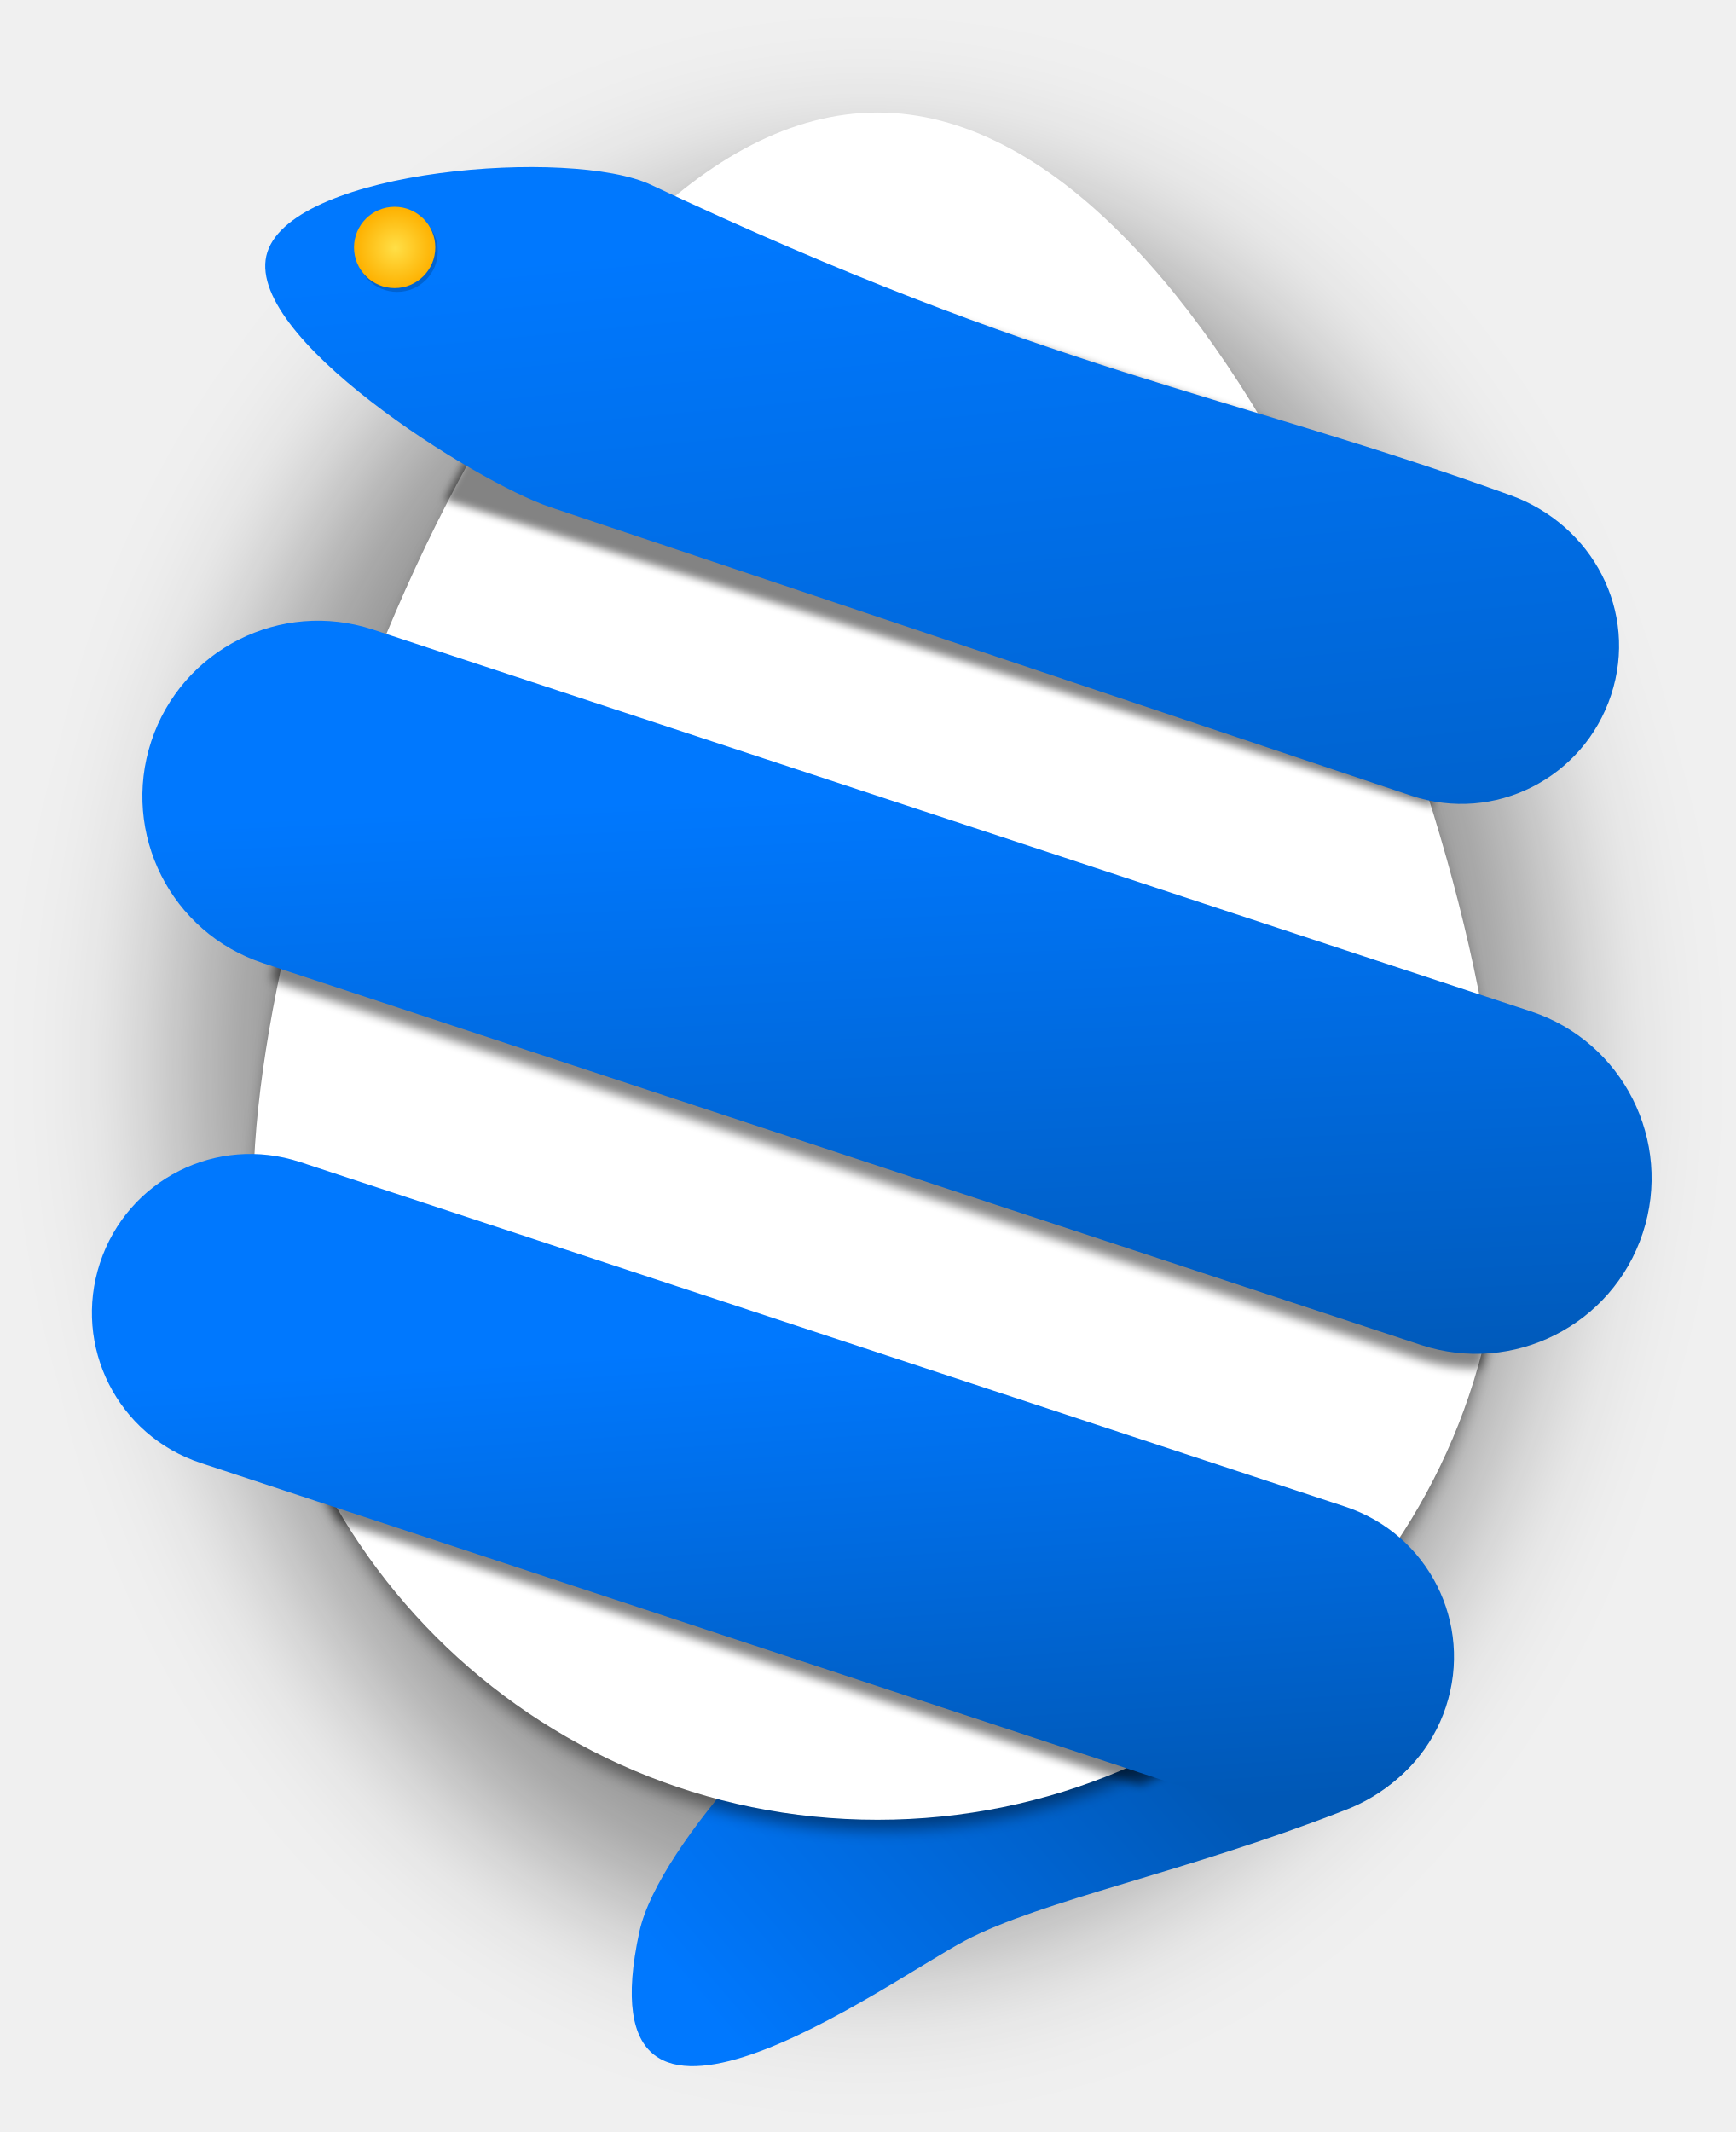
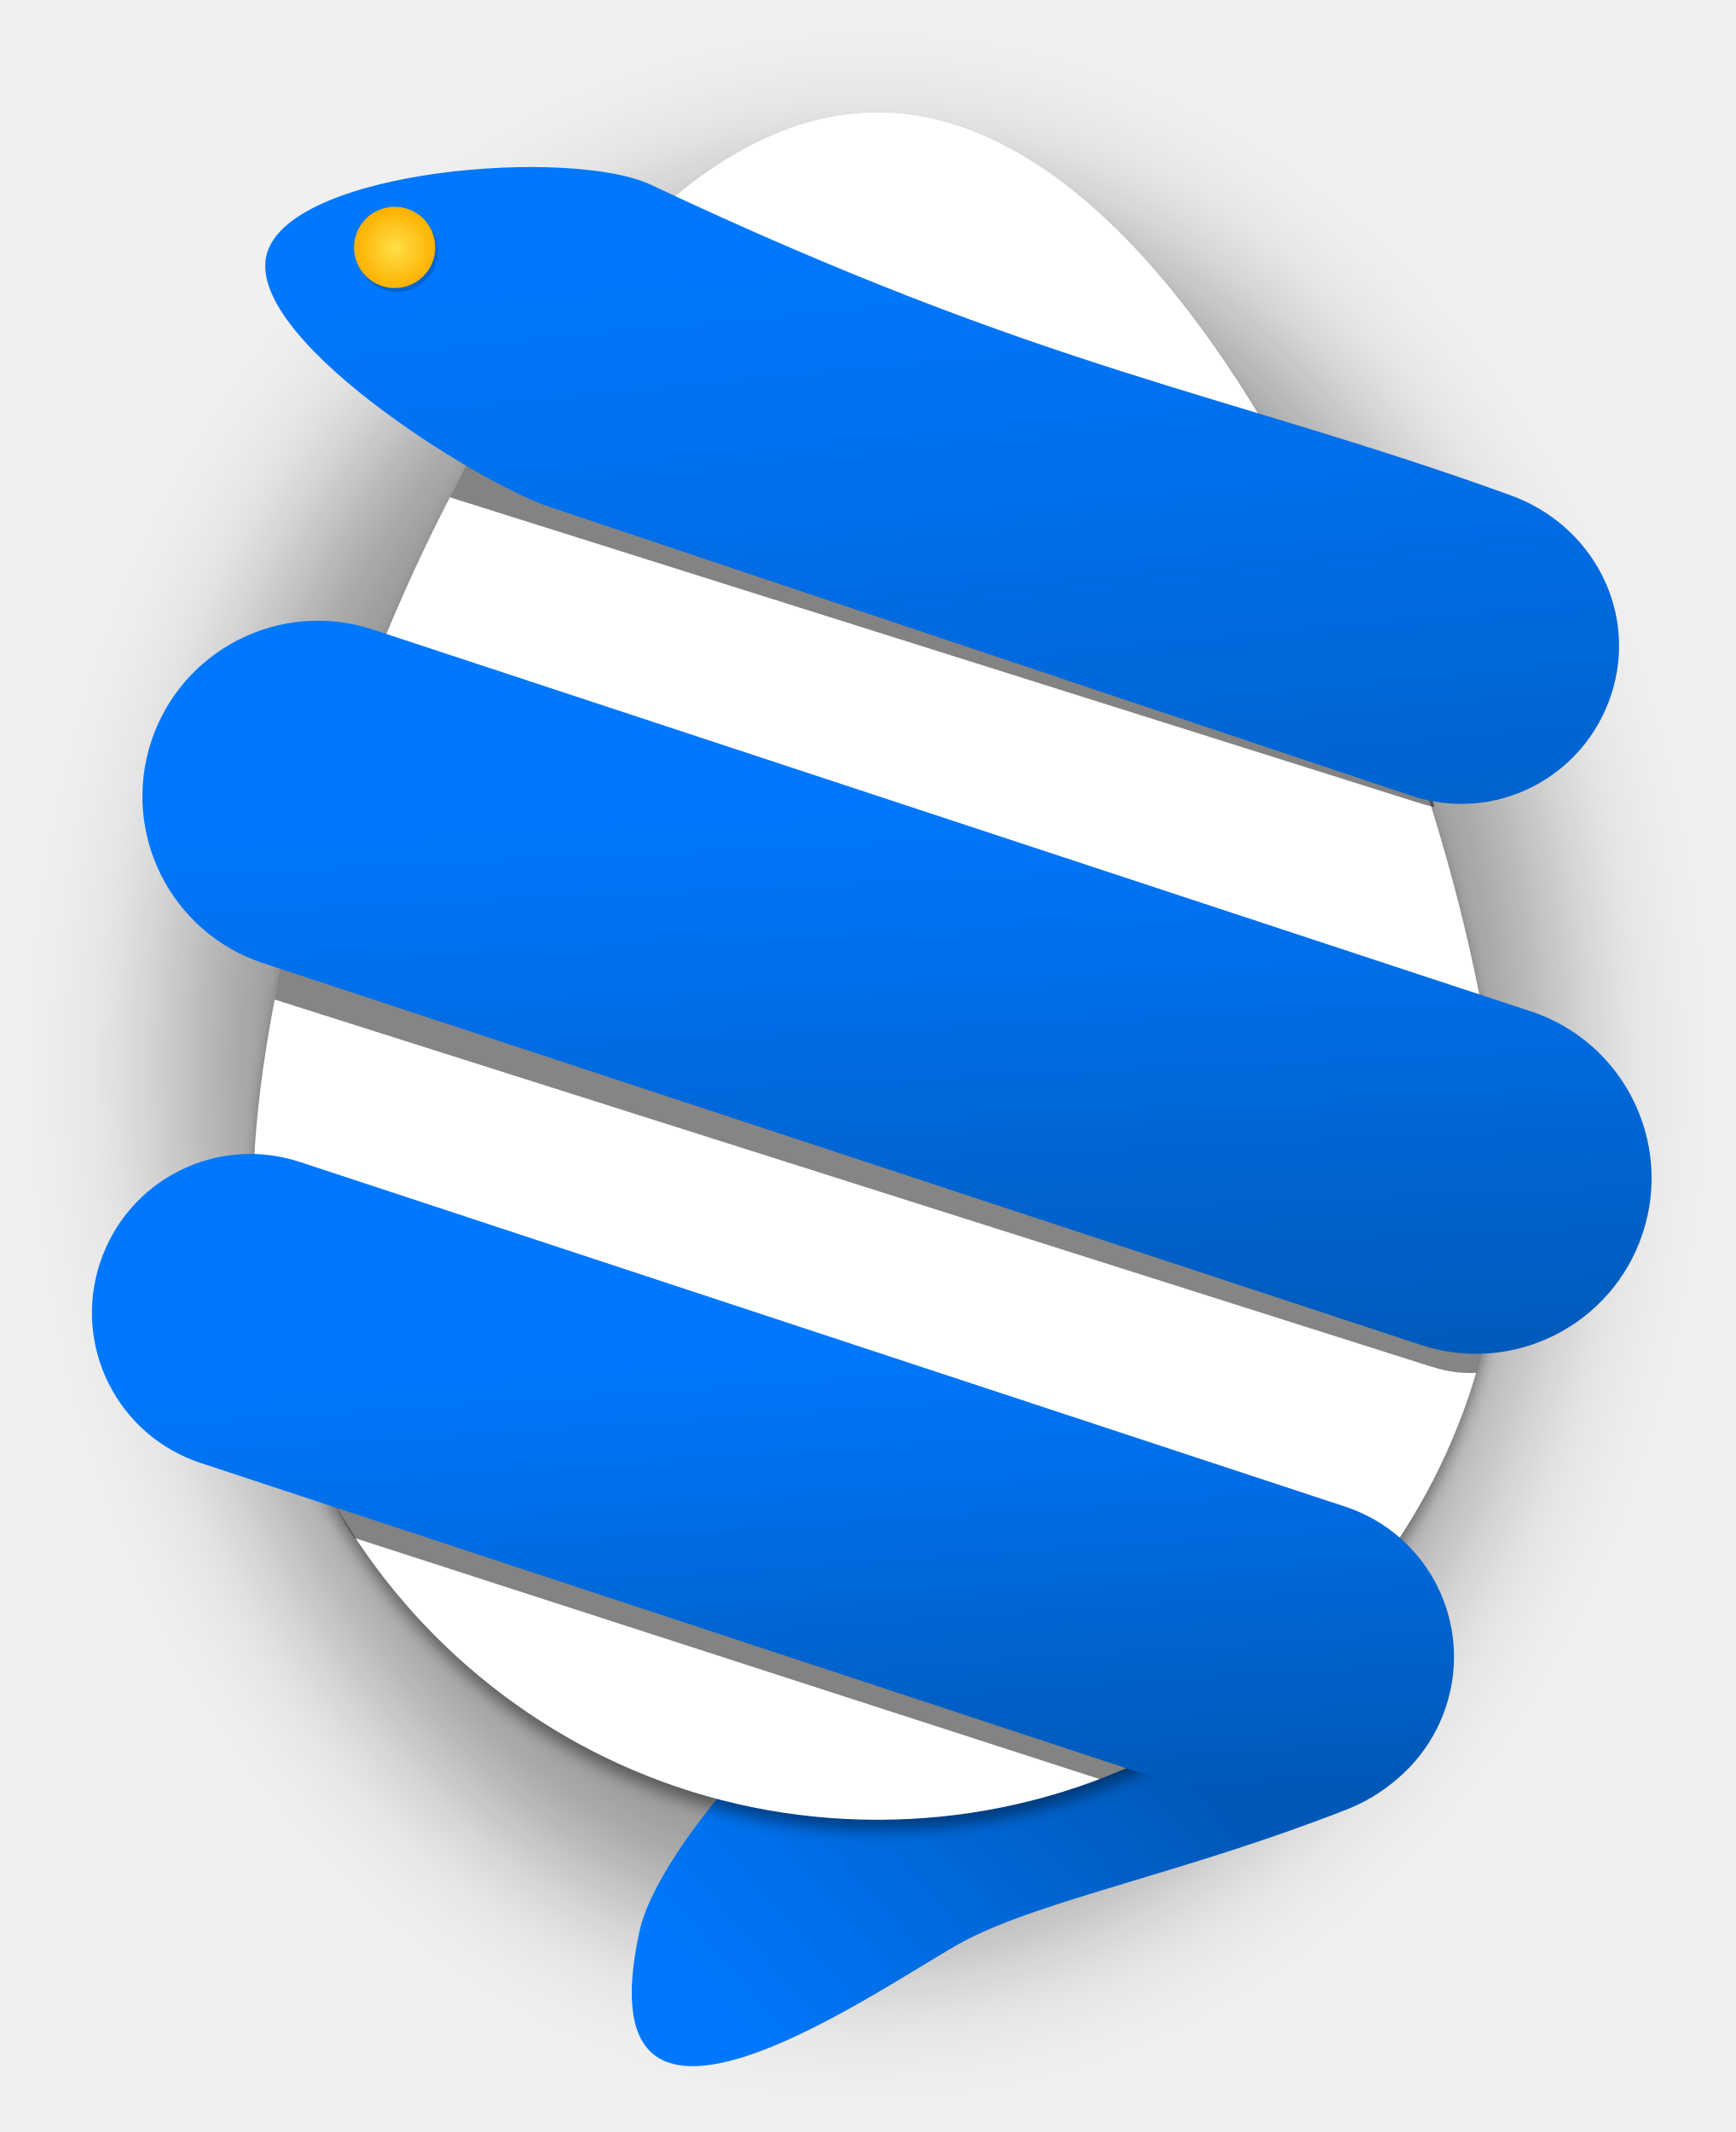
<svg xmlns="http://www.w3.org/2000/svg" xmlns:xlink="http://www.w3.org/1999/xlink" width="232.39mm" height="285.422mm" viewBox="0 0 232.39 285.422" version="1.1" id="svg8">
  <defs id="defs2">
    <linearGradient id="linearGradient5357">
      <stop id="stop5353" offset="0" style="stop-color:#0078fe;stop-opacity:1" />
      <stop id="stop5355" offset="1" style="stop-color:#0058b6;stop-opacity:1" />
    </linearGradient>
    <linearGradient id="linearGradient5315">
      <stop style="stop-color:#ffdf47;stop-opacity:1" offset="0" id="stop5311" />
      <stop style="stop-color:#feb100;stop-opacity:1" offset="1" id="stop5313" />
    </linearGradient>
    <linearGradient xlink:href="#linearGradient5357" id="linearGradient5150" x1="80.428" y1="241.036" x2="113.316" y2="212.71" gradientUnits="userSpaceOnUse" />
-     <filter style="color-interpolation-filters:sRGB" id="filter5267" x="-0.01" width="1.019" y="-0.016" height="1.032">
-       <feGaussianBlur stdDeviation="0.318" id="feGaussianBlur5269" />
-     </filter>
-     <filter style="color-interpolation-filters:sRGB" id="filter5271" x="-0.01" width="1.019" y="-0.016" height="1.032">
-       <feGaussianBlur stdDeviation="1.492" id="feGaussianBlur5273" />
-     </filter>
-     <filter style="color-interpolation-filters:sRGB" id="filter5283" x="-0.009" width="1.018" y="-0.017" height="1.034">
-       <feGaussianBlur stdDeviation="0.359" id="feGaussianBlur5285" />
-     </filter>
    <linearGradient xlink:href="#linearGradient5357" id="linearGradient5293" x1="86.718" y1="189.857" x2="91.034" y2="255.209" gradientUnits="userSpaceOnUse" gradientTransform="translate(0.5291666)" />
    <linearGradient xlink:href="#linearGradient5357" id="linearGradient5301" x1="-142.826" y1="-74.443" x2="-172.838" y2="-153.461" gradientUnits="userSpaceOnUse" gradientTransform="translate(-0.5025566,0.1656931)" />
    <linearGradient xlink:href="#linearGradient5357" id="linearGradient5309" x1="-88.689" y1="-15.871" x2="-140.497" y2="-134.132" gradientUnits="userSpaceOnUse" gradientTransform="rotate(-161.7526,0.2645833,-0.04249167)" />
    <radialGradient xlink:href="#linearGradient5315" id="radialGradient5317" cx="41.356" cy="43.081" fx="41.356" fy="43.081" r="5.442" gradientUnits="userSpaceOnUse" gradientTransform="translate(0.5291666)" />
    <filter style="color-interpolation-filters:sRGB" id="filter5343" x="-0.012" width="1.024" y="-0.012" height="1.024">
      <feGaussianBlur stdDeviation="0.054" id="feGaussianBlur5345" />
    </filter>
    <filter style="color-interpolation-filters:sRGB" id="filter5367" x="-0.014" width="1.028" y="-0.01" height="1.021">
      <feGaussianBlur stdDeviation="0.601" id="feGaussianBlur5369" />
    </filter>
    <filter style="color-interpolation-filters:sRGB" id="filter5552" x="-0.137" width="1.275" y="-0.106" height="1.213">
      <feGaussianBlur stdDeviation="12.301" id="feGaussianBlur5554" />
    </filter>
  </defs>
  <g id="layer1" transform="translate(11.05119,-9.861806)">
    <ellipse style="opacity:1;fill:#000000;fill-opacity:0.391;stroke:none;stroke-width:0.685;stroke-linejoin:round;stroke-miterlimit:4;stroke-dasharray:4.107, 4.107;stroke-dashoffset:19.994;stroke-opacity:1;filter:url(#filter5552)" id="path5504" cx="105.144" cy="155.748" rx="107.389" ry="138.633" transform="matrix(0.8486871,0,0,0.8486871,15.90961,20.39168)" />
    <g id="g5142" transform="matrix(1.645453,0,0,1.645453,-48.54505,-117.2333)">
      <path id="rect4643-9" d="m 132.087,224.572 c 6.703,-2.469 10.445,-9.499 8.208,-16.282 -2.237,-6.784 -9.499,-10.445 -16.282,-8.208 0,0 -27.896,11.617 -31.288,12.735 -3.392,1.118 -16.325,14.303 -17.908,21.586 -4.87,22.394 20.241,4.022 26.501,0.726 6.26,-3.296 17.878,-5.528 30.769,-10.557 z" style="opacity:1;fill:url(#linearGradient5150);fill-opacity:1;stroke:none;stroke-width:0.379;stroke-linejoin:round;stroke-miterlimit:4;stroke-dasharray:2.274, 2.274;stroke-dashoffset:19.994;stroke-opacity:1" />
    </g>
    <path style="opacity:0.41;fill:#000000;fill-opacity:1;stroke:none;stroke-width:0.529;stroke-linejoin:round;stroke-miterlimit:4;stroke-dasharray:3.174, 3.174;stroke-dashoffset:5.29;stroke-opacity:1;filter:url(#filter5367)" d="m 144.992,175.556 c 0,28.056 -22.744,50.8 -50.8,50.8 -28.056,0 -50.8,-22.744 -50.8,-50.8 -10e-7,-28.056 22.744,-88.106 50.8,-88.106 28.056,3e-6 50.8,60.05 50.8,88.106 z" id="path3701" transform="matrix(1.640389,0,0,1.640389,-48.06802,-116.4387)" />
    <path style="fill:#ffffff;fill-opacity:1;stroke:none;stroke-width:0.87;stroke-linejoin:round;stroke-miterlimit:4;stroke-dasharray:5.223, 5.223;stroke-dashoffset:5.29;stroke-opacity:1" d="m 190.032,169.895 c 0,46.165 -37.424,83.589 -83.589,83.589 -46.165,0 -83.589,-37.424 -83.589,-83.589 -3e-6,-46.165 37.424,-144.975 83.589,-144.975 46.165,0 83.589,98.81 83.589,144.975 z" id="path3701-3" />
-     <path style="opacity:0.485;fill:#000000;fill-opacity:1;stroke:none;stroke-width:0.529;stroke-linejoin:round;stroke-miterlimit:4;stroke-dasharray:3.174, 3.174;stroke-dashoffset:5.29;stroke-opacity:1;filter:url(#filter5283)" d="m 44.002,172.325 c -0.087,1.354 -0.134,2.656 -0.134,3.893 0,8.997 2.342,17.446 6.445,24.775 l 65.287,21.525 c 8.943,-4.049 16.502,-10.613 21.78,-18.79 -1.304,-1.188 -2.873,-2.129 -4.661,-2.719 L 47.683,172.973 c -1.222,-0.403 -2.46,-0.612 -3.68,-0.649 z" id="path3701-3-2" transform="matrix(1.645453,0,0,1.645453,-48.54505,-117.2333)" />
+     <path style="opacity:0.485;fill:#000000;fill-opacity:1;stroke:none;stroke-width:0.87;stroke-linejoin:round;stroke-miterlimit:4;stroke-dasharray:5.223, 5.223;stroke-dashoffset:5.29;stroke-opacity:1" d="m 23.859,166.848 c -0.143,2.227 -0.22,4.204 -0.22,6.24 0,14.804 7.657,35.486 12.82,42.685 l 99.785,32.285 c 15.541,-5.76 28.837,-17.931 37.521,-31.385 -2.145,-1.954 -0.985,-1.82 -3.928,-2.791 L 29.915,167.916 c -2.011,-0.663 -4.047,-1.007 -6.056,-1.067 z" id="path3701-3-2" />
    <path style="opacity:1;fill:url(#linearGradient5293);fill-opacity:1;stroke:none;stroke-width:0.624;stroke-linejoin:round;stroke-miterlimit:4;stroke-dasharray:3.742, 3.742;stroke-dashoffset:19.994;stroke-opacity:1" d="M 155.766,251.857 15.844,205.725 C 4.681,202.044 -1.342,190.095 2.338,178.933 6.018,167.77 17.968,161.747 29.13,165.427 l 139.922,46.132 c 11.162,3.68 17.186,15.629 13.506,26.792 -3.68,11.162 -15.629,17.186 -26.792,13.506 z" id="rect4643" />
-     <path style="opacity:0.48;fill:#000000;fill-opacity:1;stroke:none;stroke-width:1.999;stroke-linejoin:round;stroke-miterlimit:4;stroke-dasharray:11.996, 11.996;stroke-dashoffset:5.29;stroke-opacity:1;filter:url(#filter5271)" d="m 202.947,577.381 c -14.322,34.427 -25.412,70.283 -32.418,103.029 l 350.633,115.604 c 6.182,2.038 12.459,2.906 18.594,2.725 C 543.825,783.18 546,766.854 546,750.02 c 0,-17.757 -2.422,-38.915 -6.934,-61.82 z" transform="matrix(0.4387288,0,0,0.4387288,-49.53446,-157.386)" id="path3701-3-9" />
+     <path style="opacity:0.48;fill:#000000;fill-opacity:1;stroke:none;stroke-width:1.999;stroke-linejoin:round;stroke-miterlimit:4;stroke-dasharray:11.996, 11.996;stroke-dashoffset:5.29;stroke-opacity:1" d="m 202.947,577.381 c -14.322,34.427 -25.572,78.225 -31.405,108.839 L 522.228,797.506 c 6.182,2.038 9.927,2.826 16.062,2.645 4.443,-15.239 7.71,-33.297 7.71,-50.131 0,-17.757 -2.422,-38.915 -6.934,-61.82 z" transform="matrix(0.4387288,0,0,0.4387288,-49.53446,-157.386)" id="path3701-3-9" />
    <rect style="opacity:1;fill:url(#linearGradient5301);fill-opacity:1;stroke:none;stroke-width:0.691;stroke-linejoin:round;stroke-miterlimit:4;stroke-dasharray:4.147, 4.147;stroke-dashoffset:19.994;stroke-opacity:1" id="rect4643-3" width="210.279" height="47.019" x="-253.184" y="-124.252" ry="23.509" transform="rotate(-161.7526)" />
-     <path style="opacity:0.485;fill:#000000;fill-opacity:1;stroke:none;stroke-width:0.529;stroke-linejoin:round;stroke-miterlimit:4;stroke-dasharray:3.174, 3.174;stroke-dashoffset:5.29;stroke-opacity:1;filter:url(#filter5267)" d="M 74.497,95.643 C 68.595,101.141 64.046,109.713 59.458,118.38 l 77.264,24.016 c 0.545,0.17 1.483,0.474 2.029,0.579 -3.374,-10.846 -7.597,-21.404 -13.304,-30.926 z" id="path3701-3-6" transform="matrix(1.671992,0,0,1.671992,-50.9691,-121.1444)" />
+     <path style="opacity:0.485;fill:#000000;fill-opacity:1;stroke:none;stroke-width:0.529;stroke-linejoin:round;stroke-miterlimit:4;stroke-dasharray:3.174, 3.174;stroke-dashoffset:5.29;stroke-opacity:1" d="M 74.497,95.643 C 68.595,101.141 64.491,109.505 59.903,118.172 l 76.819,24.224 c 0.545,0.172 1.483,0.474 2.029,0.579 -3.374,-10.846 -7.597,-21.404 -13.304,-30.926 z" id="path3701-3-6" transform="matrix(1.671992,0,0,1.671992,-50.9691,-121.1444)" />
    <path style="opacity:1;fill:url(#linearGradient5309);fill-opacity:1;stroke:none;stroke-width:0.623;stroke-linejoin:round;stroke-miterlimit:4;stroke-dasharray:3.736, 3.736;stroke-dashoffset:19.994;stroke-opacity:1" d="M 177.926,116.387 62.582,77.741 C 52.797,74.462 21.083,54.73 24.757,43.586 28.431,32.443 65.496,29.6 76.11,34.601 129.604,59.804 152.83,62.305 191.189,76.158 c 11.036,3.985 17.157,15.603 13.483,26.747 -3.674,11.144 -15.621,17.211 -26.747,13.483 z" id="rect4643-3-5" />
    <circle style="opacity:0.172;fill:#000000;fill-opacity:1;stroke:none;stroke-width:0.87;stroke-linejoin:round;stroke-miterlimit:4;stroke-dasharray:5.223, 5.223;stroke-dashoffset:19.994;stroke-opacity:1;filter:url(#filter5343)" id="path4727-3" cx="42.124" cy="43.495" r="5.442" />
    <circle style="opacity:1;fill:url(#radialGradient5317);fill-opacity:1;stroke:none;stroke-width:0.87;stroke-linejoin:round;stroke-miterlimit:4;stroke-dasharray:5.223, 5.223;stroke-dashoffset:19.994;stroke-opacity:1" id="path4727" cx="41.792" cy="42.988" r="5.442" />
  </g>
</svg>
